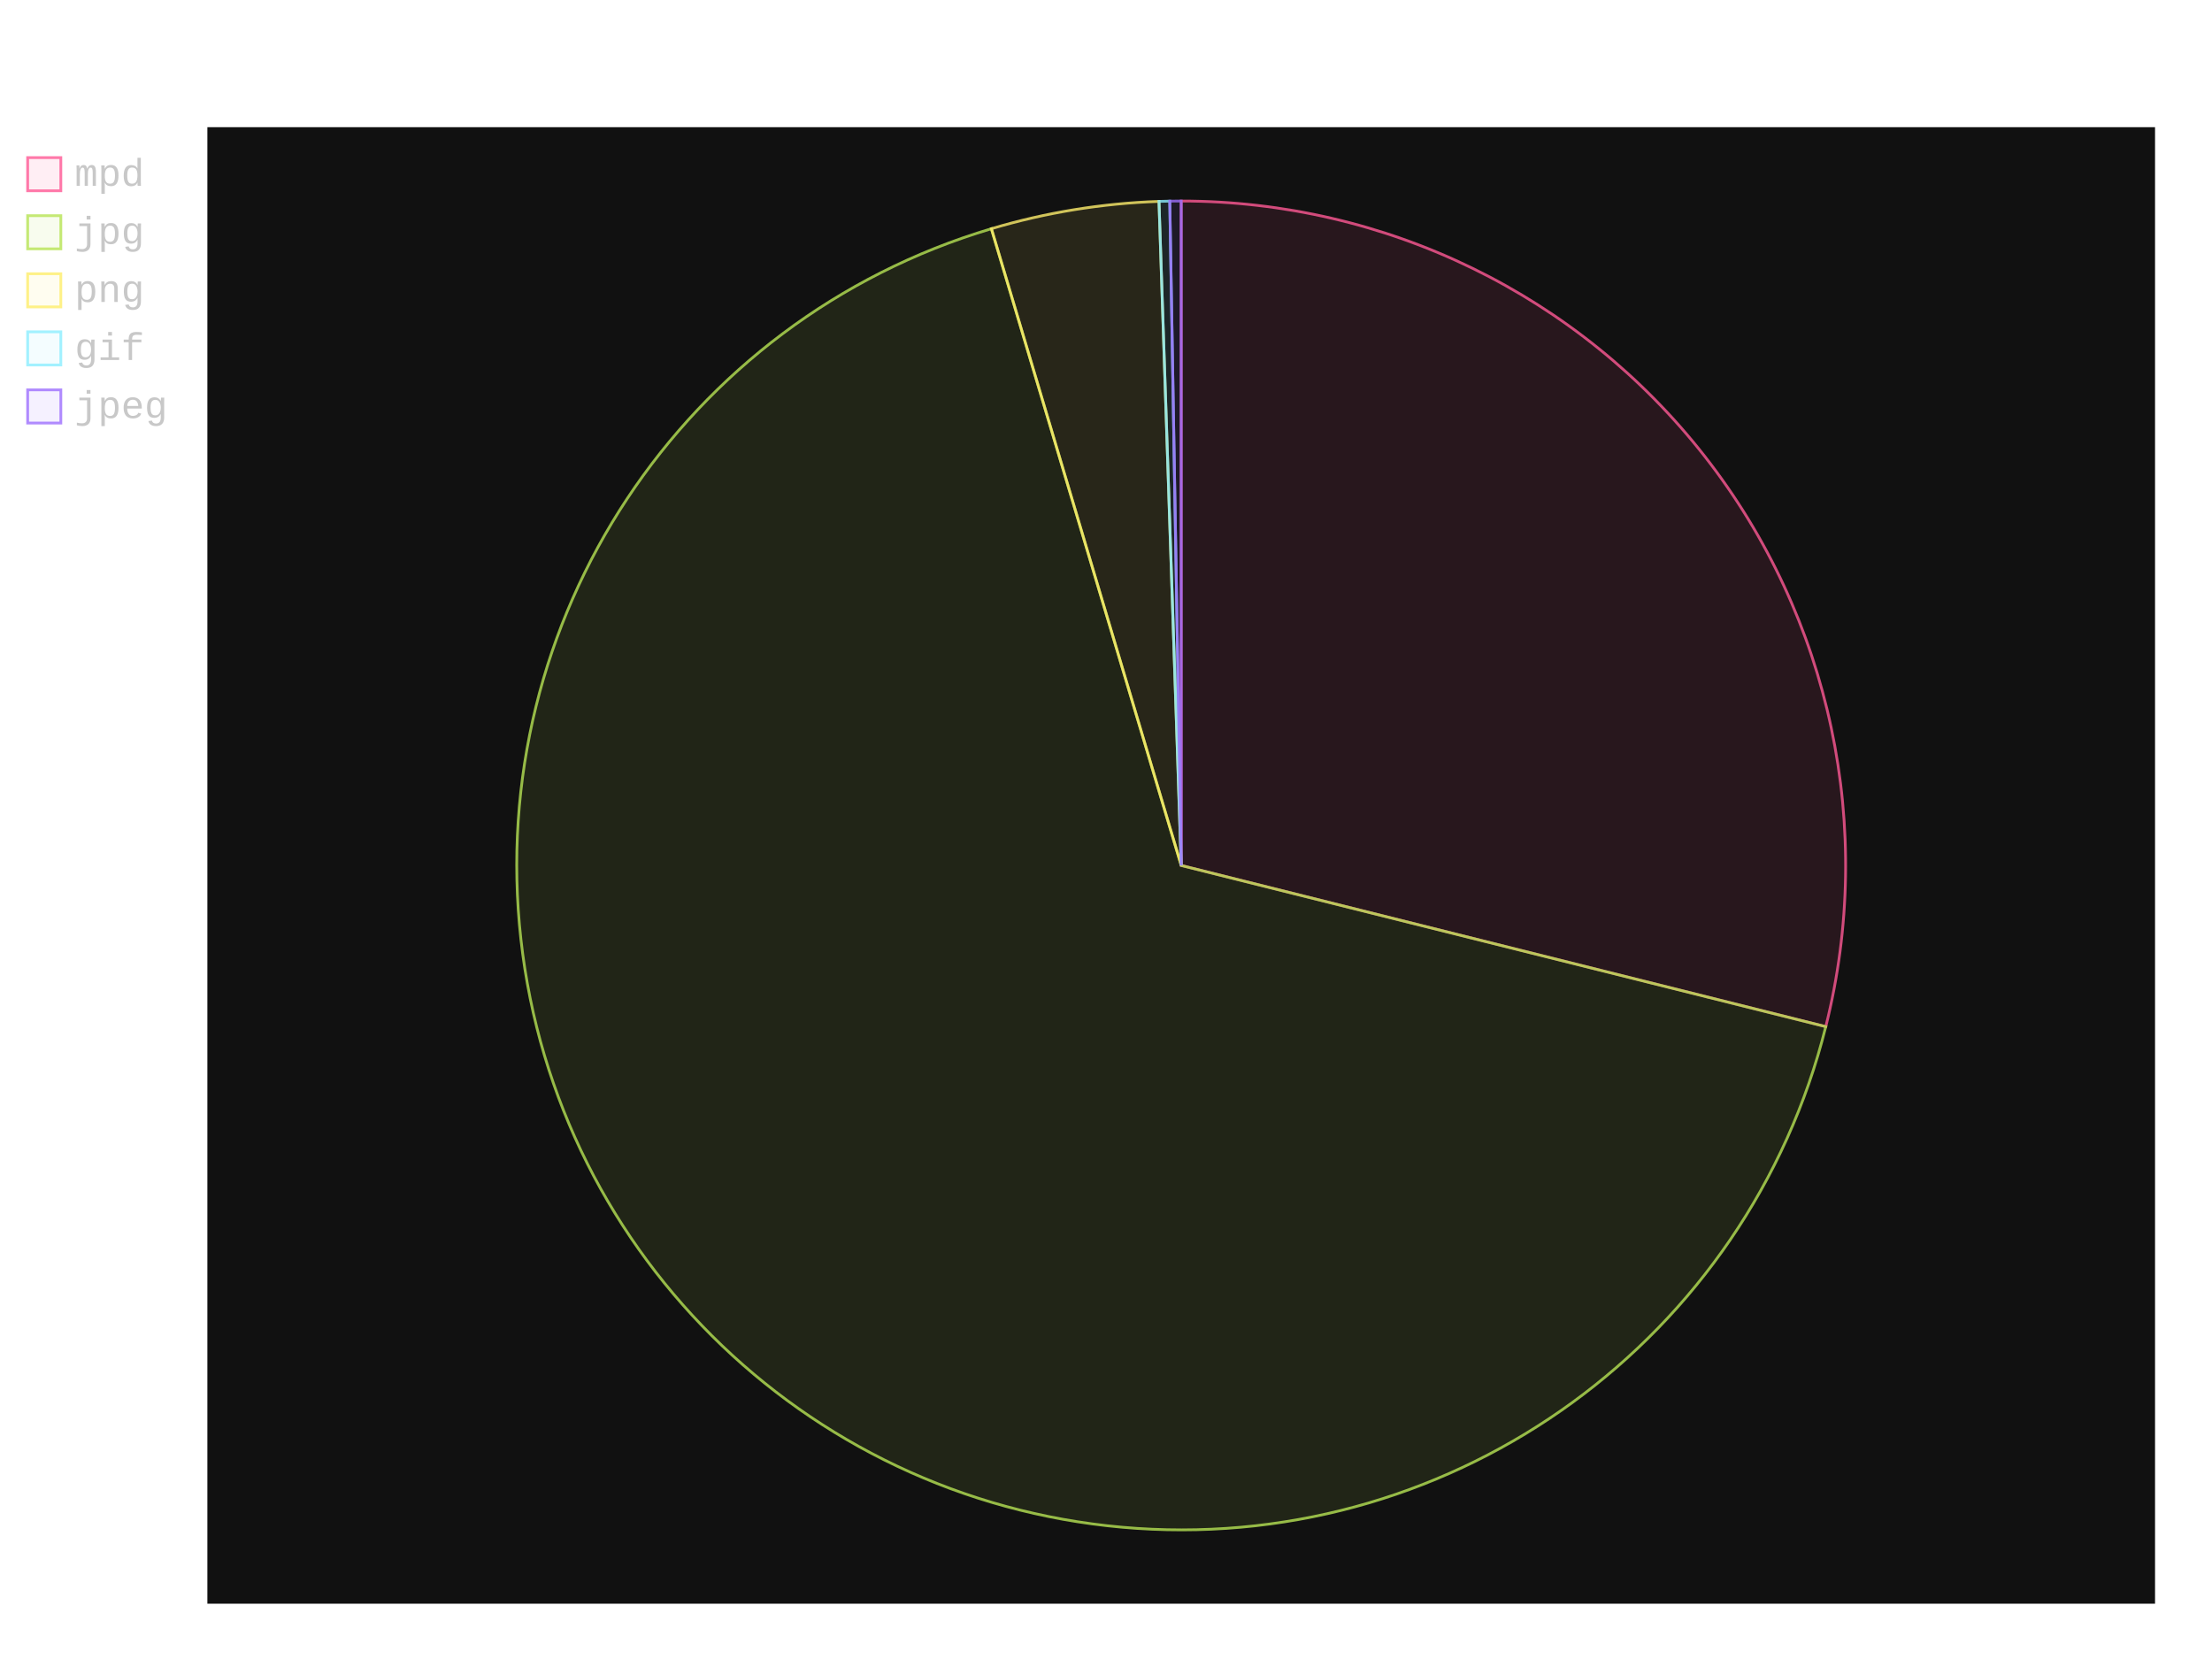
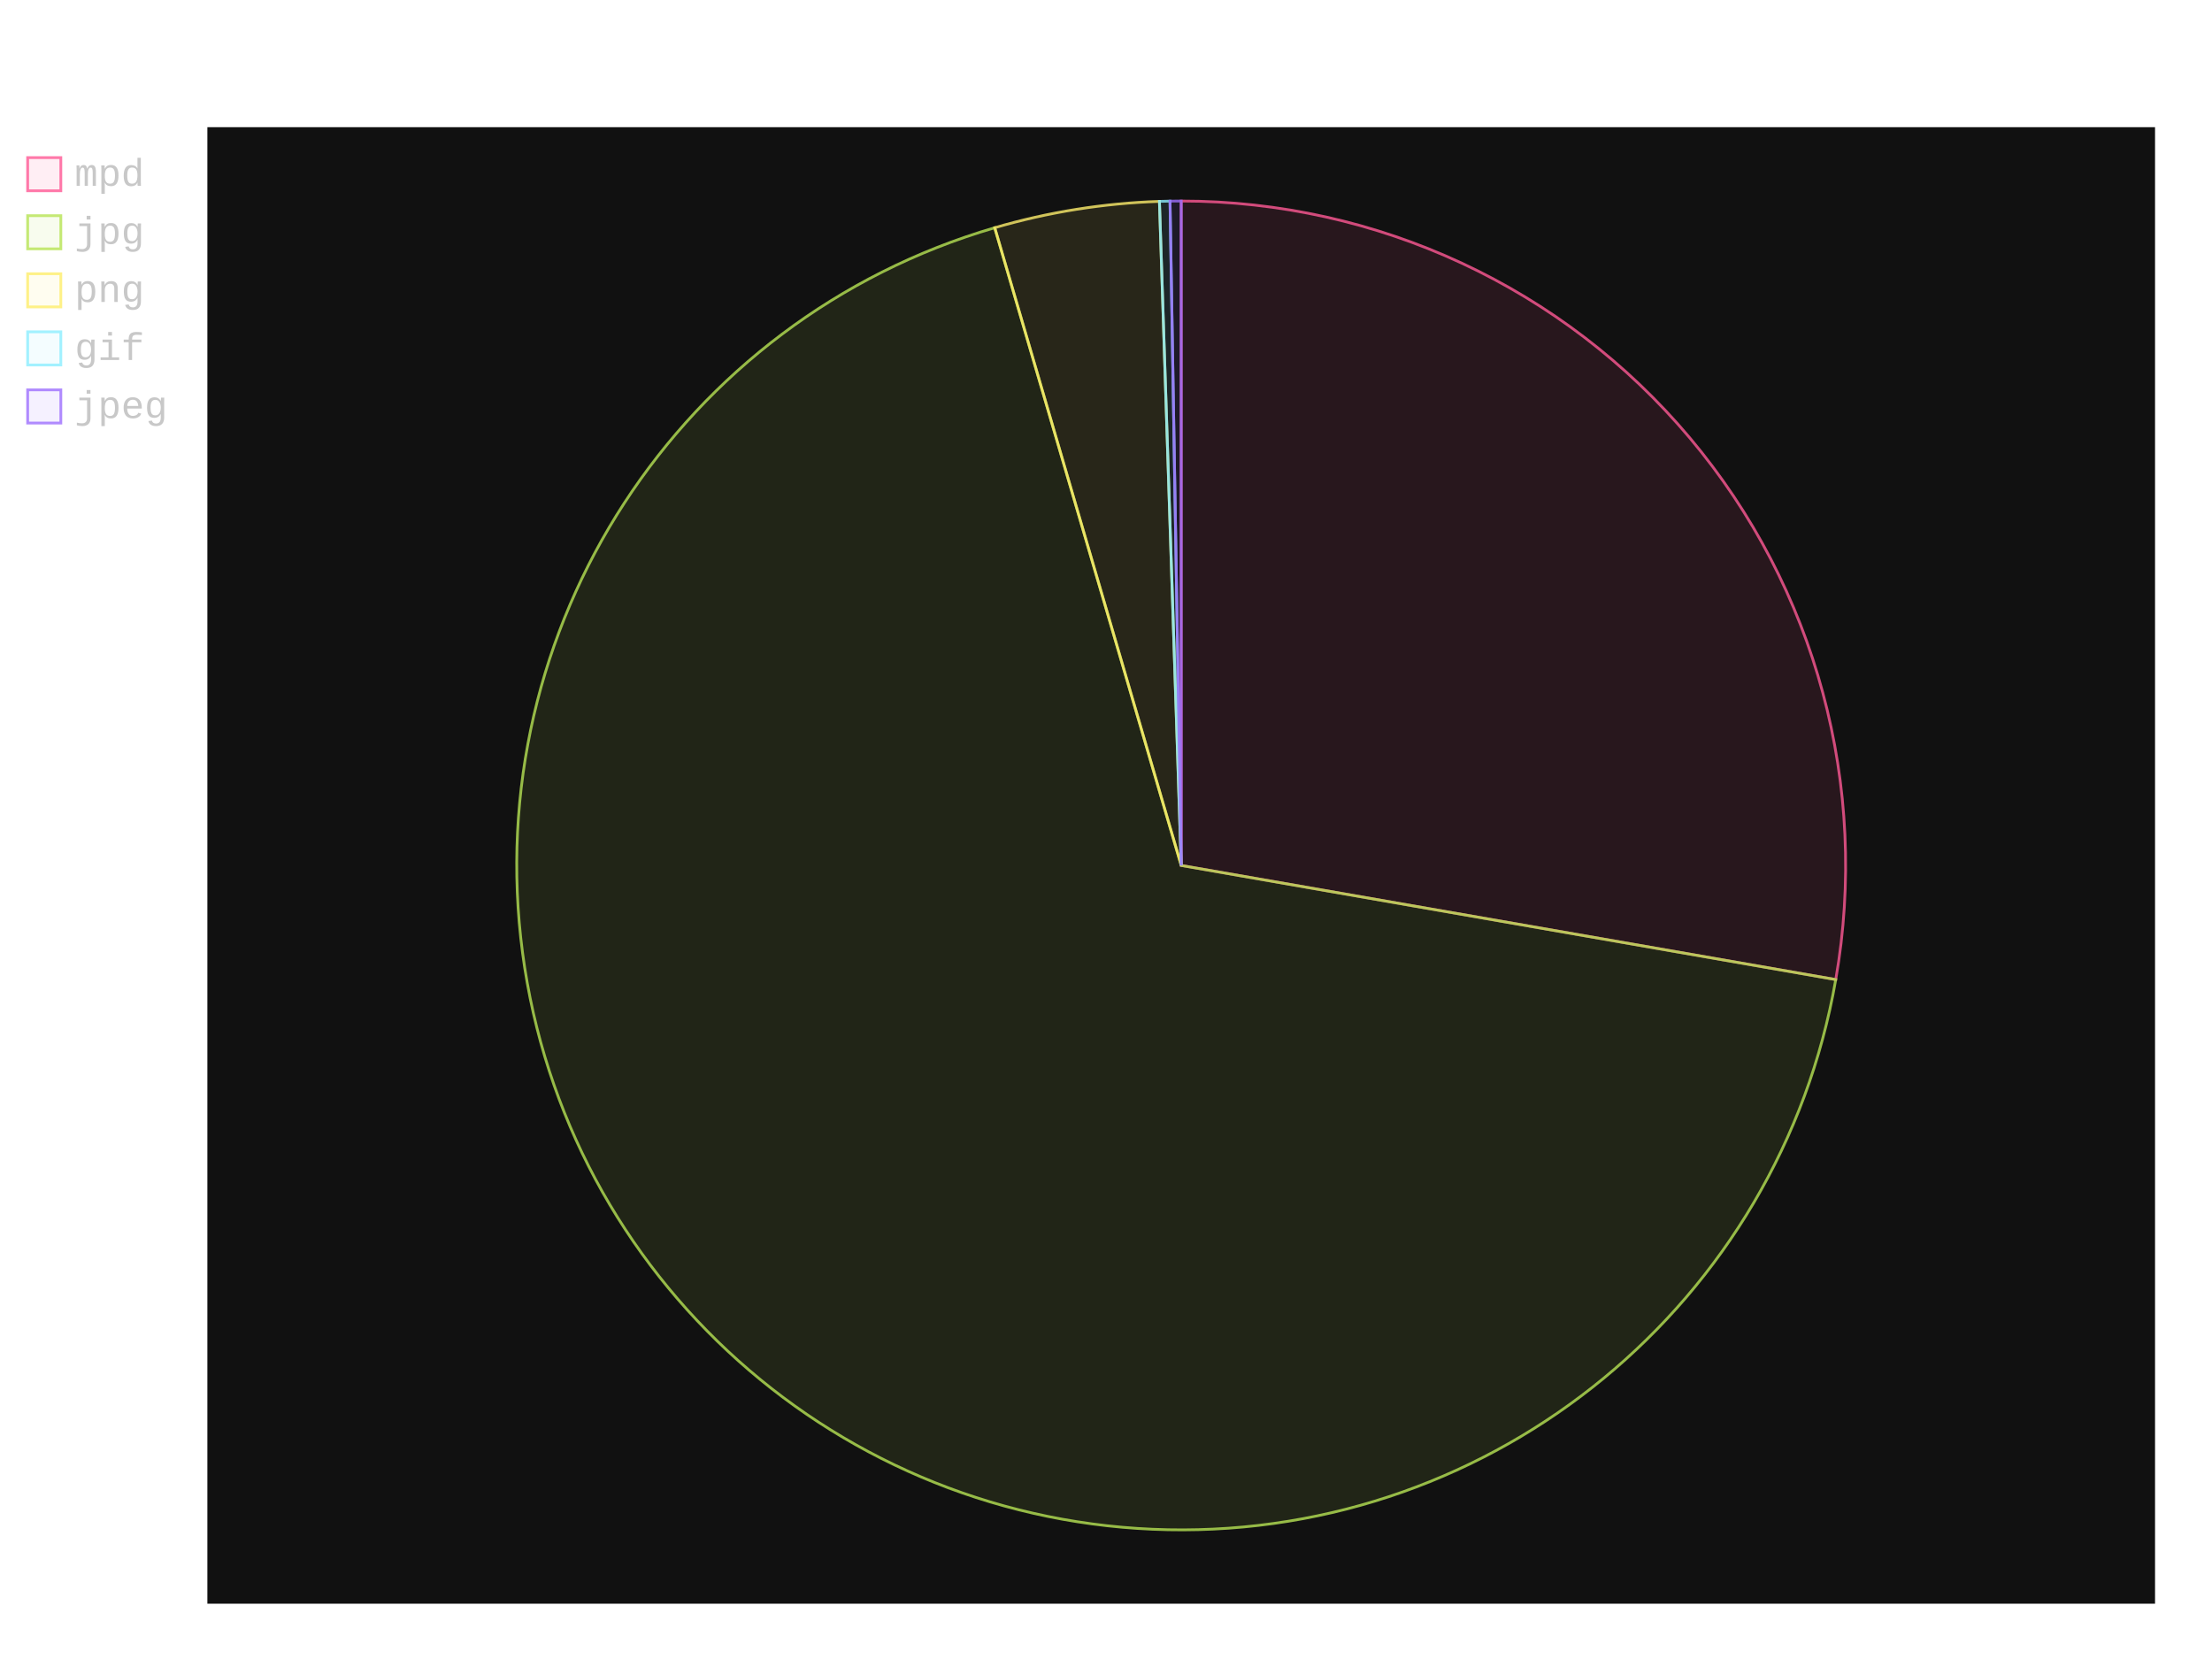
- <svg xmlns="http://www.w3.org/2000/svg" id="chart-173686e7-5742-4d25-a52d-17b0481446e0" class="pygal-chart" viewBox="0 0 800 600">
+ <svg xmlns="http://www.w3.org/2000/svg" id="chart-dfb790a3-a3c3-4d77-a1c1-cd3ca4b98b0b" class="pygal-chart" viewBox="0 0 800 600">
  <defs>
-     <style type="text/css">#chart-173686e7-5742-4d25-a52d-17b0481446e0{-webkit-user-select:none;-webkit-font-smoothing:antialiased;font-family:Consolas,"Liberation Mono",Menlo,Courier,monospace}#chart-173686e7-5742-4d25-a52d-17b0481446e0 .title{font-family:Consolas,"Liberation Mono",Menlo,Courier,monospace;font-size:16px}#chart-173686e7-5742-4d25-a52d-17b0481446e0 .legends .legend text{font-family:Consolas,"Liberation Mono",Menlo,Courier,monospace;font-size:14px}#chart-173686e7-5742-4d25-a52d-17b0481446e0 .axis text{font-family:Consolas,"Liberation Mono",Menlo,Courier,monospace;font-size:10px}#chart-173686e7-5742-4d25-a52d-17b0481446e0 .axis text.major{font-family:Consolas,"Liberation Mono",Menlo,Courier,monospace;font-size:10px}#chart-173686e7-5742-4d25-a52d-17b0481446e0 .text-overlay text.value{font-family:Consolas,"Liberation Mono",Menlo,Courier,monospace;font-size:16px}#chart-173686e7-5742-4d25-a52d-17b0481446e0 .text-overlay text.label{font-family:Consolas,"Liberation Mono",Menlo,Courier,monospace;font-size:10px}#chart-173686e7-5742-4d25-a52d-17b0481446e0 .tooltip{font-family:Consolas,"Liberation Mono",Menlo,Courier,monospace;font-size:14px}#chart-173686e7-5742-4d25-a52d-17b0481446e0 text.no_data{font-family:Consolas,"Liberation Mono",Menlo,Courier,monospace;font-size:64px}
- #chart-173686e7-5742-4d25-a52d-17b0481446e0{background-color:rgba(0,0,0,0)}#chart-173686e7-5742-4d25-a52d-17b0481446e0 path,#chart-173686e7-5742-4d25-a52d-17b0481446e0 line,#chart-173686e7-5742-4d25-a52d-17b0481446e0 rect,#chart-173686e7-5742-4d25-a52d-17b0481446e0 circle{-webkit-transition:0.3s ease-out;-moz-transition:0.3s ease-out;transition:0.3s ease-out}#chart-173686e7-5742-4d25-a52d-17b0481446e0 .graph &gt; .background{fill:rgba(0,0,0,0)}#chart-173686e7-5742-4d25-a52d-17b0481446e0 .plot &gt; .background{fill:#111}#chart-173686e7-5742-4d25-a52d-17b0481446e0 .graph{fill:rgba(200,200,200,1)}#chart-173686e7-5742-4d25-a52d-17b0481446e0 text.no_data{fill:rgba(255,255,255,1)}#chart-173686e7-5742-4d25-a52d-17b0481446e0 .title{fill:rgba(255,255,255,1)}#chart-173686e7-5742-4d25-a52d-17b0481446e0 .legends .legend text{fill:rgba(200,200,200,1)}#chart-173686e7-5742-4d25-a52d-17b0481446e0 .legends .legend:hover text{fill:rgba(255,255,255,1)}#chart-173686e7-5742-4d25-a52d-17b0481446e0 .axis .line{stroke:rgba(255,255,255,1)}#chart-173686e7-5742-4d25-a52d-17b0481446e0 .axis .guide.line{stroke:#555}#chart-173686e7-5742-4d25-a52d-17b0481446e0 .axis .major.line{stroke:rgba(200,200,200,1)}#chart-173686e7-5742-4d25-a52d-17b0481446e0 .axis text.major{fill:rgba(255,255,255,1)}#chart-173686e7-5742-4d25-a52d-17b0481446e0 .axis.y .guides:hover .guide.line,#chart-173686e7-5742-4d25-a52d-17b0481446e0 .line-graph .axis.x .guides:hover .guide.line,#chart-173686e7-5742-4d25-a52d-17b0481446e0 .stackedline-graph .axis.x .guides:hover .guide.line,#chart-173686e7-5742-4d25-a52d-17b0481446e0 .xy-graph .axis.x .guides:hover .guide.line{stroke:rgba(255,255,255,1)}#chart-173686e7-5742-4d25-a52d-17b0481446e0 .axis .guides:hover text{fill:rgba(255,255,255,1)}#chart-173686e7-5742-4d25-a52d-17b0481446e0 .reactive{fill-opacity:.1;stroke-opacity:.8;stroke-width:1}#chart-173686e7-5742-4d25-a52d-17b0481446e0 .ci{stroke:rgba(200,200,200,1)}#chart-173686e7-5742-4d25-a52d-17b0481446e0 .reactive.active,#chart-173686e7-5742-4d25-a52d-17b0481446e0 .active .reactive{fill-opacity:.75;stroke-opacity:.9;stroke-width:4}#chart-173686e7-5742-4d25-a52d-17b0481446e0 .ci .reactive.active{stroke-width:1.5}#chart-173686e7-5742-4d25-a52d-17b0481446e0 .series text{fill:rgba(255,255,255,1)}#chart-173686e7-5742-4d25-a52d-17b0481446e0 .tooltip rect{fill:#111;stroke:rgba(255,255,255,1);-webkit-transition:opacity 0.3s ease-out;-moz-transition:opacity 0.3s ease-out;transition:opacity 0.3s ease-out}#chart-173686e7-5742-4d25-a52d-17b0481446e0 .tooltip .label{fill:rgba(200,200,200,1)}#chart-173686e7-5742-4d25-a52d-17b0481446e0 .tooltip .label{fill:rgba(200,200,200,1)}#chart-173686e7-5742-4d25-a52d-17b0481446e0 .tooltip .legend{font-size:.8em;fill:#555}#chart-173686e7-5742-4d25-a52d-17b0481446e0 .tooltip .x_label{font-size:.6em;fill:rgba(255,255,255,1)}#chart-173686e7-5742-4d25-a52d-17b0481446e0 .tooltip .xlink{font-size:.5em;text-decoration:underline}#chart-173686e7-5742-4d25-a52d-17b0481446e0 .tooltip .value{font-size:1.5em}#chart-173686e7-5742-4d25-a52d-17b0481446e0 .bound{font-size:.5em}#chart-173686e7-5742-4d25-a52d-17b0481446e0 .max-value{font-size:.75em;fill:#555}#chart-173686e7-5742-4d25-a52d-17b0481446e0 .map-element{fill:#111;stroke:#555 !important}#chart-173686e7-5742-4d25-a52d-17b0481446e0 .map-element .reactive{fill-opacity:inherit;stroke-opacity:inherit}#chart-173686e7-5742-4d25-a52d-17b0481446e0 .color-0,#chart-173686e7-5742-4d25-a52d-17b0481446e0 .color-0 a:visited{stroke:#ff5995;fill:#ff5995}#chart-173686e7-5742-4d25-a52d-17b0481446e0 .color-1,#chart-173686e7-5742-4d25-a52d-17b0481446e0 .color-1 a:visited{stroke:#b6e354;fill:#b6e354}#chart-173686e7-5742-4d25-a52d-17b0481446e0 .color-2,#chart-173686e7-5742-4d25-a52d-17b0481446e0 .color-2 a:visited{stroke:#feed6c;fill:#feed6c}#chart-173686e7-5742-4d25-a52d-17b0481446e0 .color-3,#chart-173686e7-5742-4d25-a52d-17b0481446e0 .color-3 a:visited{stroke:#8cedff;fill:#8cedff}#chart-173686e7-5742-4d25-a52d-17b0481446e0 .color-4,#chart-173686e7-5742-4d25-a52d-17b0481446e0 .color-4 a:visited{stroke:#9e6ffe;fill:#9e6ffe}#chart-173686e7-5742-4d25-a52d-17b0481446e0 .text-overlay .color-0 text{fill:black}#chart-173686e7-5742-4d25-a52d-17b0481446e0 .text-overlay .color-1 text{fill:black}#chart-173686e7-5742-4d25-a52d-17b0481446e0 .text-overlay .color-2 text{fill:black}#chart-173686e7-5742-4d25-a52d-17b0481446e0 .text-overlay .color-3 text{fill:black}#chart-173686e7-5742-4d25-a52d-17b0481446e0 .text-overlay .color-4 text{fill:black}
- #chart-173686e7-5742-4d25-a52d-17b0481446e0 text.no_data{text-anchor:middle}#chart-173686e7-5742-4d25-a52d-17b0481446e0 .guide.line{fill:none}#chart-173686e7-5742-4d25-a52d-17b0481446e0 .centered{text-anchor:middle}#chart-173686e7-5742-4d25-a52d-17b0481446e0 .title{text-anchor:middle}#chart-173686e7-5742-4d25-a52d-17b0481446e0 .legends .legend text{fill-opacity:1}#chart-173686e7-5742-4d25-a52d-17b0481446e0 .axis.x text{text-anchor:middle}#chart-173686e7-5742-4d25-a52d-17b0481446e0 .axis.x:not(.web) text[transform]{text-anchor:start}#chart-173686e7-5742-4d25-a52d-17b0481446e0 .axis.x:not(.web) text[transform].backwards{text-anchor:end}#chart-173686e7-5742-4d25-a52d-17b0481446e0 .axis.y text{text-anchor:end}#chart-173686e7-5742-4d25-a52d-17b0481446e0 .axis.y text[transform].backwards{text-anchor:start}#chart-173686e7-5742-4d25-a52d-17b0481446e0 .axis.y2 text{text-anchor:start}#chart-173686e7-5742-4d25-a52d-17b0481446e0 .axis.y2 text[transform].backwards{text-anchor:end}#chart-173686e7-5742-4d25-a52d-17b0481446e0 .axis .guide.line{stroke-dasharray:4,4;stroke:black}#chart-173686e7-5742-4d25-a52d-17b0481446e0 .axis .major.guide.line{stroke-dasharray:6,6;stroke:black}#chart-173686e7-5742-4d25-a52d-17b0481446e0 .horizontal .axis.y .guide.line,#chart-173686e7-5742-4d25-a52d-17b0481446e0 .horizontal .axis.y2 .guide.line,#chart-173686e7-5742-4d25-a52d-17b0481446e0 .vertical .axis.x .guide.line{opacity:0}#chart-173686e7-5742-4d25-a52d-17b0481446e0 .horizontal .axis.always_show .guide.line,#chart-173686e7-5742-4d25-a52d-17b0481446e0 .vertical .axis.always_show .guide.line{opacity:1 !important}#chart-173686e7-5742-4d25-a52d-17b0481446e0 .axis.y .guides:hover .guide.line,#chart-173686e7-5742-4d25-a52d-17b0481446e0 .axis.y2 .guides:hover .guide.line,#chart-173686e7-5742-4d25-a52d-17b0481446e0 .axis.x .guides:hover .guide.line{opacity:1}#chart-173686e7-5742-4d25-a52d-17b0481446e0 .axis .guides:hover text{opacity:1}#chart-173686e7-5742-4d25-a52d-17b0481446e0 .nofill{fill:none}#chart-173686e7-5742-4d25-a52d-17b0481446e0 .subtle-fill{fill-opacity:.2}#chart-173686e7-5742-4d25-a52d-17b0481446e0 .dot{stroke-width:1px;fill-opacity:1;stroke-opacity:1}#chart-173686e7-5742-4d25-a52d-17b0481446e0 .dot.active{stroke-width:5px}#chart-173686e7-5742-4d25-a52d-17b0481446e0 .dot.negative{fill:transparent}#chart-173686e7-5742-4d25-a52d-17b0481446e0 text,#chart-173686e7-5742-4d25-a52d-17b0481446e0 tspan{stroke:none !important}#chart-173686e7-5742-4d25-a52d-17b0481446e0 .series text.active{opacity:1}#chart-173686e7-5742-4d25-a52d-17b0481446e0 .tooltip rect{fill-opacity:.95;stroke-width:.5}#chart-173686e7-5742-4d25-a52d-17b0481446e0 .tooltip text{fill-opacity:1}#chart-173686e7-5742-4d25-a52d-17b0481446e0 .showable{visibility:hidden}#chart-173686e7-5742-4d25-a52d-17b0481446e0 .showable.shown{visibility:visible}#chart-173686e7-5742-4d25-a52d-17b0481446e0 .gauge-background{fill:rgba(229,229,229,1);stroke:none}#chart-173686e7-5742-4d25-a52d-17b0481446e0 .bg-lines{stroke:rgba(0,0,0,0);stroke-width:2px}</style>
+     <style type="text/css">#chart-dfb790a3-a3c3-4d77-a1c1-cd3ca4b98b0b{-webkit-user-select:none;-webkit-font-smoothing:antialiased;font-family:Consolas,"Liberation Mono",Menlo,Courier,monospace}#chart-dfb790a3-a3c3-4d77-a1c1-cd3ca4b98b0b .title{font-family:Consolas,"Liberation Mono",Menlo,Courier,monospace;font-size:16px}#chart-dfb790a3-a3c3-4d77-a1c1-cd3ca4b98b0b .legends .legend text{font-family:Consolas,"Liberation Mono",Menlo,Courier,monospace;font-size:14px}#chart-dfb790a3-a3c3-4d77-a1c1-cd3ca4b98b0b .axis text{font-family:Consolas,"Liberation Mono",Menlo,Courier,monospace;font-size:10px}#chart-dfb790a3-a3c3-4d77-a1c1-cd3ca4b98b0b .axis text.major{font-family:Consolas,"Liberation Mono",Menlo,Courier,monospace;font-size:10px}#chart-dfb790a3-a3c3-4d77-a1c1-cd3ca4b98b0b .text-overlay text.value{font-family:Consolas,"Liberation Mono",Menlo,Courier,monospace;font-size:16px}#chart-dfb790a3-a3c3-4d77-a1c1-cd3ca4b98b0b .text-overlay text.label{font-family:Consolas,"Liberation Mono",Menlo,Courier,monospace;font-size:10px}#chart-dfb790a3-a3c3-4d77-a1c1-cd3ca4b98b0b .tooltip{font-family:Consolas,"Liberation Mono",Menlo,Courier,monospace;font-size:14px}#chart-dfb790a3-a3c3-4d77-a1c1-cd3ca4b98b0b text.no_data{font-family:Consolas,"Liberation Mono",Menlo,Courier,monospace;font-size:64px}
+ #chart-dfb790a3-a3c3-4d77-a1c1-cd3ca4b98b0b{background-color:rgba(0,0,0,0)}#chart-dfb790a3-a3c3-4d77-a1c1-cd3ca4b98b0b path,#chart-dfb790a3-a3c3-4d77-a1c1-cd3ca4b98b0b line,#chart-dfb790a3-a3c3-4d77-a1c1-cd3ca4b98b0b rect,#chart-dfb790a3-a3c3-4d77-a1c1-cd3ca4b98b0b circle{-webkit-transition:0.3s ease-out;-moz-transition:0.3s ease-out;transition:0.3s ease-out}#chart-dfb790a3-a3c3-4d77-a1c1-cd3ca4b98b0b .graph &gt; .background{fill:rgba(0,0,0,0)}#chart-dfb790a3-a3c3-4d77-a1c1-cd3ca4b98b0b .plot &gt; .background{fill:#111}#chart-dfb790a3-a3c3-4d77-a1c1-cd3ca4b98b0b .graph{fill:rgba(200,200,200,1)}#chart-dfb790a3-a3c3-4d77-a1c1-cd3ca4b98b0b text.no_data{fill:rgba(255,255,255,1)}#chart-dfb790a3-a3c3-4d77-a1c1-cd3ca4b98b0b .title{fill:rgba(255,255,255,1)}#chart-dfb790a3-a3c3-4d77-a1c1-cd3ca4b98b0b .legends .legend text{fill:rgba(200,200,200,1)}#chart-dfb790a3-a3c3-4d77-a1c1-cd3ca4b98b0b .legends .legend:hover text{fill:rgba(255,255,255,1)}#chart-dfb790a3-a3c3-4d77-a1c1-cd3ca4b98b0b .axis .line{stroke:rgba(255,255,255,1)}#chart-dfb790a3-a3c3-4d77-a1c1-cd3ca4b98b0b .axis .guide.line{stroke:#555}#chart-dfb790a3-a3c3-4d77-a1c1-cd3ca4b98b0b .axis .major.line{stroke:rgba(200,200,200,1)}#chart-dfb790a3-a3c3-4d77-a1c1-cd3ca4b98b0b .axis text.major{fill:rgba(255,255,255,1)}#chart-dfb790a3-a3c3-4d77-a1c1-cd3ca4b98b0b .axis.y .guides:hover .guide.line,#chart-dfb790a3-a3c3-4d77-a1c1-cd3ca4b98b0b .line-graph .axis.x .guides:hover .guide.line,#chart-dfb790a3-a3c3-4d77-a1c1-cd3ca4b98b0b .stackedline-graph .axis.x .guides:hover .guide.line,#chart-dfb790a3-a3c3-4d77-a1c1-cd3ca4b98b0b .xy-graph .axis.x .guides:hover .guide.line{stroke:rgba(255,255,255,1)}#chart-dfb790a3-a3c3-4d77-a1c1-cd3ca4b98b0b .axis .guides:hover text{fill:rgba(255,255,255,1)}#chart-dfb790a3-a3c3-4d77-a1c1-cd3ca4b98b0b .reactive{fill-opacity:.1;stroke-opacity:.8;stroke-width:1}#chart-dfb790a3-a3c3-4d77-a1c1-cd3ca4b98b0b .ci{stroke:rgba(200,200,200,1)}#chart-dfb790a3-a3c3-4d77-a1c1-cd3ca4b98b0b .reactive.active,#chart-dfb790a3-a3c3-4d77-a1c1-cd3ca4b98b0b .active .reactive{fill-opacity:.75;stroke-opacity:.9;stroke-width:4}#chart-dfb790a3-a3c3-4d77-a1c1-cd3ca4b98b0b .ci .reactive.active{stroke-width:1.5}#chart-dfb790a3-a3c3-4d77-a1c1-cd3ca4b98b0b .series text{fill:rgba(255,255,255,1)}#chart-dfb790a3-a3c3-4d77-a1c1-cd3ca4b98b0b .tooltip rect{fill:#111;stroke:rgba(255,255,255,1);-webkit-transition:opacity 0.3s ease-out;-moz-transition:opacity 0.3s ease-out;transition:opacity 0.3s ease-out}#chart-dfb790a3-a3c3-4d77-a1c1-cd3ca4b98b0b .tooltip .label{fill:rgba(200,200,200,1)}#chart-dfb790a3-a3c3-4d77-a1c1-cd3ca4b98b0b .tooltip .label{fill:rgba(200,200,200,1)}#chart-dfb790a3-a3c3-4d77-a1c1-cd3ca4b98b0b .tooltip .legend{font-size:.8em;fill:#555}#chart-dfb790a3-a3c3-4d77-a1c1-cd3ca4b98b0b .tooltip .x_label{font-size:.6em;fill:rgba(255,255,255,1)}#chart-dfb790a3-a3c3-4d77-a1c1-cd3ca4b98b0b .tooltip .xlink{font-size:.5em;text-decoration:underline}#chart-dfb790a3-a3c3-4d77-a1c1-cd3ca4b98b0b .tooltip .value{font-size:1.5em}#chart-dfb790a3-a3c3-4d77-a1c1-cd3ca4b98b0b .bound{font-size:.5em}#chart-dfb790a3-a3c3-4d77-a1c1-cd3ca4b98b0b .max-value{font-size:.75em;fill:#555}#chart-dfb790a3-a3c3-4d77-a1c1-cd3ca4b98b0b .map-element{fill:#111;stroke:#555 !important}#chart-dfb790a3-a3c3-4d77-a1c1-cd3ca4b98b0b .map-element .reactive{fill-opacity:inherit;stroke-opacity:inherit}#chart-dfb790a3-a3c3-4d77-a1c1-cd3ca4b98b0b .color-0,#chart-dfb790a3-a3c3-4d77-a1c1-cd3ca4b98b0b .color-0 a:visited{stroke:#ff5995;fill:#ff5995}#chart-dfb790a3-a3c3-4d77-a1c1-cd3ca4b98b0b .color-1,#chart-dfb790a3-a3c3-4d77-a1c1-cd3ca4b98b0b .color-1 a:visited{stroke:#b6e354;fill:#b6e354}#chart-dfb790a3-a3c3-4d77-a1c1-cd3ca4b98b0b .color-2,#chart-dfb790a3-a3c3-4d77-a1c1-cd3ca4b98b0b .color-2 a:visited{stroke:#feed6c;fill:#feed6c}#chart-dfb790a3-a3c3-4d77-a1c1-cd3ca4b98b0b .color-3,#chart-dfb790a3-a3c3-4d77-a1c1-cd3ca4b98b0b .color-3 a:visited{stroke:#8cedff;fill:#8cedff}#chart-dfb790a3-a3c3-4d77-a1c1-cd3ca4b98b0b .color-4,#chart-dfb790a3-a3c3-4d77-a1c1-cd3ca4b98b0b .color-4 a:visited{stroke:#9e6ffe;fill:#9e6ffe}#chart-dfb790a3-a3c3-4d77-a1c1-cd3ca4b98b0b .text-overlay .color-0 text{fill:black}#chart-dfb790a3-a3c3-4d77-a1c1-cd3ca4b98b0b .text-overlay .color-1 text{fill:black}#chart-dfb790a3-a3c3-4d77-a1c1-cd3ca4b98b0b .text-overlay .color-2 text{fill:black}#chart-dfb790a3-a3c3-4d77-a1c1-cd3ca4b98b0b .text-overlay .color-3 text{fill:black}#chart-dfb790a3-a3c3-4d77-a1c1-cd3ca4b98b0b .text-overlay .color-4 text{fill:black}
+ #chart-dfb790a3-a3c3-4d77-a1c1-cd3ca4b98b0b text.no_data{text-anchor:middle}#chart-dfb790a3-a3c3-4d77-a1c1-cd3ca4b98b0b .guide.line{fill:none}#chart-dfb790a3-a3c3-4d77-a1c1-cd3ca4b98b0b .centered{text-anchor:middle}#chart-dfb790a3-a3c3-4d77-a1c1-cd3ca4b98b0b .title{text-anchor:middle}#chart-dfb790a3-a3c3-4d77-a1c1-cd3ca4b98b0b .legends .legend text{fill-opacity:1}#chart-dfb790a3-a3c3-4d77-a1c1-cd3ca4b98b0b .axis.x text{text-anchor:middle}#chart-dfb790a3-a3c3-4d77-a1c1-cd3ca4b98b0b .axis.x:not(.web) text[transform]{text-anchor:start}#chart-dfb790a3-a3c3-4d77-a1c1-cd3ca4b98b0b .axis.x:not(.web) text[transform].backwards{text-anchor:end}#chart-dfb790a3-a3c3-4d77-a1c1-cd3ca4b98b0b .axis.y text{text-anchor:end}#chart-dfb790a3-a3c3-4d77-a1c1-cd3ca4b98b0b .axis.y text[transform].backwards{text-anchor:start}#chart-dfb790a3-a3c3-4d77-a1c1-cd3ca4b98b0b .axis.y2 text{text-anchor:start}#chart-dfb790a3-a3c3-4d77-a1c1-cd3ca4b98b0b .axis.y2 text[transform].backwards{text-anchor:end}#chart-dfb790a3-a3c3-4d77-a1c1-cd3ca4b98b0b .axis .guide.line{stroke-dasharray:4,4;stroke:black}#chart-dfb790a3-a3c3-4d77-a1c1-cd3ca4b98b0b .axis .major.guide.line{stroke-dasharray:6,6;stroke:black}#chart-dfb790a3-a3c3-4d77-a1c1-cd3ca4b98b0b .horizontal .axis.y .guide.line,#chart-dfb790a3-a3c3-4d77-a1c1-cd3ca4b98b0b .horizontal .axis.y2 .guide.line,#chart-dfb790a3-a3c3-4d77-a1c1-cd3ca4b98b0b .vertical .axis.x .guide.line{opacity:0}#chart-dfb790a3-a3c3-4d77-a1c1-cd3ca4b98b0b .horizontal .axis.always_show .guide.line,#chart-dfb790a3-a3c3-4d77-a1c1-cd3ca4b98b0b .vertical .axis.always_show .guide.line{opacity:1 !important}#chart-dfb790a3-a3c3-4d77-a1c1-cd3ca4b98b0b .axis.y .guides:hover .guide.line,#chart-dfb790a3-a3c3-4d77-a1c1-cd3ca4b98b0b .axis.y2 .guides:hover .guide.line,#chart-dfb790a3-a3c3-4d77-a1c1-cd3ca4b98b0b .axis.x .guides:hover .guide.line{opacity:1}#chart-dfb790a3-a3c3-4d77-a1c1-cd3ca4b98b0b .axis .guides:hover text{opacity:1}#chart-dfb790a3-a3c3-4d77-a1c1-cd3ca4b98b0b .nofill{fill:none}#chart-dfb790a3-a3c3-4d77-a1c1-cd3ca4b98b0b .subtle-fill{fill-opacity:.2}#chart-dfb790a3-a3c3-4d77-a1c1-cd3ca4b98b0b .dot{stroke-width:1px;fill-opacity:1;stroke-opacity:1}#chart-dfb790a3-a3c3-4d77-a1c1-cd3ca4b98b0b .dot.active{stroke-width:5px}#chart-dfb790a3-a3c3-4d77-a1c1-cd3ca4b98b0b .dot.negative{fill:transparent}#chart-dfb790a3-a3c3-4d77-a1c1-cd3ca4b98b0b text,#chart-dfb790a3-a3c3-4d77-a1c1-cd3ca4b98b0b tspan{stroke:none !important}#chart-dfb790a3-a3c3-4d77-a1c1-cd3ca4b98b0b .series text.active{opacity:1}#chart-dfb790a3-a3c3-4d77-a1c1-cd3ca4b98b0b .tooltip rect{fill-opacity:.95;stroke-width:.5}#chart-dfb790a3-a3c3-4d77-a1c1-cd3ca4b98b0b .tooltip text{fill-opacity:1}#chart-dfb790a3-a3c3-4d77-a1c1-cd3ca4b98b0b .showable{visibility:hidden}#chart-dfb790a3-a3c3-4d77-a1c1-cd3ca4b98b0b .showable.shown{visibility:visible}#chart-dfb790a3-a3c3-4d77-a1c1-cd3ca4b98b0b .gauge-background{fill:rgba(229,229,229,1);stroke:none}#chart-dfb790a3-a3c3-4d77-a1c1-cd3ca4b98b0b .bg-lines{stroke:rgba(0,0,0,0);stroke-width:2px}</style>
  </defs>
  <g class="graph pie-graph vertical">
    <rect x="0" y="0" width="800" height="600" class="background" />
    <g transform="translate(75, 46)" class="plot">
      <rect x="0" y="0" width="704.4" height="534" class="background" />
      <g class="series serie-0 color-0">
        <g class="slices">
          <g class="slice">
-             <path d="M352.2 26.7 A240.3 240.3 0 0 1 585.322 325.292 L352.2 267 A0 0 0 0 0 352.2 267 z" class="slice reactive tooltip-trigger" />
+             <path d="M352.2 26.7 A240.3 240.3 0 0 1 588.929 308.273 L352.2 267 A0 0 0 0 0 352.2 267 z" class="slice reactive tooltip-trigger" />
          </g>
        </g>
      </g>
      <g class="series serie-1 color-1">
        <g class="slices">
          <g class="slice">
-             <path d="M585.322 325.292 A240.3 240.3 0 1 1 283.548 36.715 L352.2 267 A0 0 0 1 0 352.2 267 z" class="slice reactive tooltip-trigger" />
+             <path d="M588.929 308.273 A240.3 240.3 0 1 1 284.751 36.36 L352.2 267 A0 0 0 1 0 352.2 267 z" class="slice reactive tooltip-trigger" />
          </g>
        </g>
      </g>
      <g class="series serie-2 color-2">
        <g class="slices">
          <g class="slice">
-             <path d="M283.548 36.715 A240.3 240.3 0 0 1 344.159 26.835 L352.2 267 A0 0 0 0 0 352.2 267 z" class="slice reactive tooltip-trigger" />
+             <path d="M284.751 36.36 A240.3 240.3 0 0 1 344.321 26.829 L352.2 267 A0 0 0 0 0 352.2 267 z" class="slice reactive tooltip-trigger" />
          </g>
        </g>
      </g>
      <g class="series serie-3 color-3">
        <g class="slices">
          <g class="slice">
-             <path d="M344.159 26.835 A240.3 240.3 0 0 1 348.064 26.736 L352.2 267 A0 0 0 0 0 352.2 267 z" class="slice reactive tooltip-trigger" />
+             <path d="M344.321 26.829 A240.3 240.3 0 0 1 348.153 26.734 L352.2 267 A0 0 0 0 0 352.2 267 z" class="slice reactive tooltip-trigger" />
          </g>
        </g>
      </g>
      <g class="series serie-4 color-4">
        <g class="slices">
          <g class="slice">
-             <path d="M348.064 26.736 A240.3 240.3 0 0 1 352.2 26.7 L352.2 267 A0 0 0 0 0 352.2 267 z" class="slice reactive tooltip-trigger" />
+             <path d="M348.153 26.734 A240.3 240.3 0 0 1 352.2 26.7 L352.2 267 A0 0 0 0 0 352.2 267 z" class="slice reactive tooltip-trigger" />
          </g>
        </g>
      </g>
    </g>
    <g class="titles">
      <text x="400.0" y="26" class="title plot_title">Distribution of extensions</text>
    </g>
    <g transform="translate(75, 46)" class="plot overlay">
      <g class="series serie-0 color-0" />
      <g class="series serie-1 color-1" />
      <g class="series serie-2 color-2" />
      <g class="series serie-3 color-3" />
      <g class="series serie-4 color-4" />
    </g>
    <g transform="translate(75, 46)" class="plot text-overlay">
      <g class="series serie-0 color-0" />
      <g class="series serie-1 color-1" />
      <g class="series serie-2 color-2" />
      <g class="series serie-3 color-3" />
      <g class="series serie-4 color-4" />
    </g>
    <g transform="translate(75, 46)" class="plot tooltip-overlay">
      <g transform="translate(0 0)" style="opacity: 0" class="tooltip">
        <rect rx="0" ry="0" width="0" height="0" class="tooltip-box" />
        <g class="text" />
      </g>
    </g>
    <g transform="translate(10, 56)" class="legends">
      <g id="activate-serie-0" class="legend reactive activate-serie">
        <rect x="0.0" y="1.0" width="12" height="12" class="color-0 reactive" />
        <text x="17.0" y="11.2">mpd</text>
      </g>
      <g id="activate-serie-1" class="legend reactive activate-serie">
        <rect x="0.0" y="22.0" width="12" height="12" class="color-1 reactive" />
        <text x="17.0" y="32.2">jpg</text>
      </g>
      <g id="activate-serie-2" class="legend reactive activate-serie">
        <rect x="0.0" y="43.0" width="12" height="12" class="color-2 reactive" />
        <text x="17.0" y="53.2">png</text>
      </g>
      <g id="activate-serie-3" class="legend reactive activate-serie">
        <rect x="0.0" y="64.0" width="12" height="12" class="color-3 reactive" />
        <text x="17.0" y="74.2">gif</text>
      </g>
      <g id="activate-serie-4" class="legend reactive activate-serie">
        <rect x="0.0" y="85.0" width="12" height="12" class="color-4 reactive" />
        <text x="17.0" y="95.2">jpeg</text>
      </g>
    </g>
    <g transform="translate(790, 56)" class="legends" />
  </g>
</svg>
